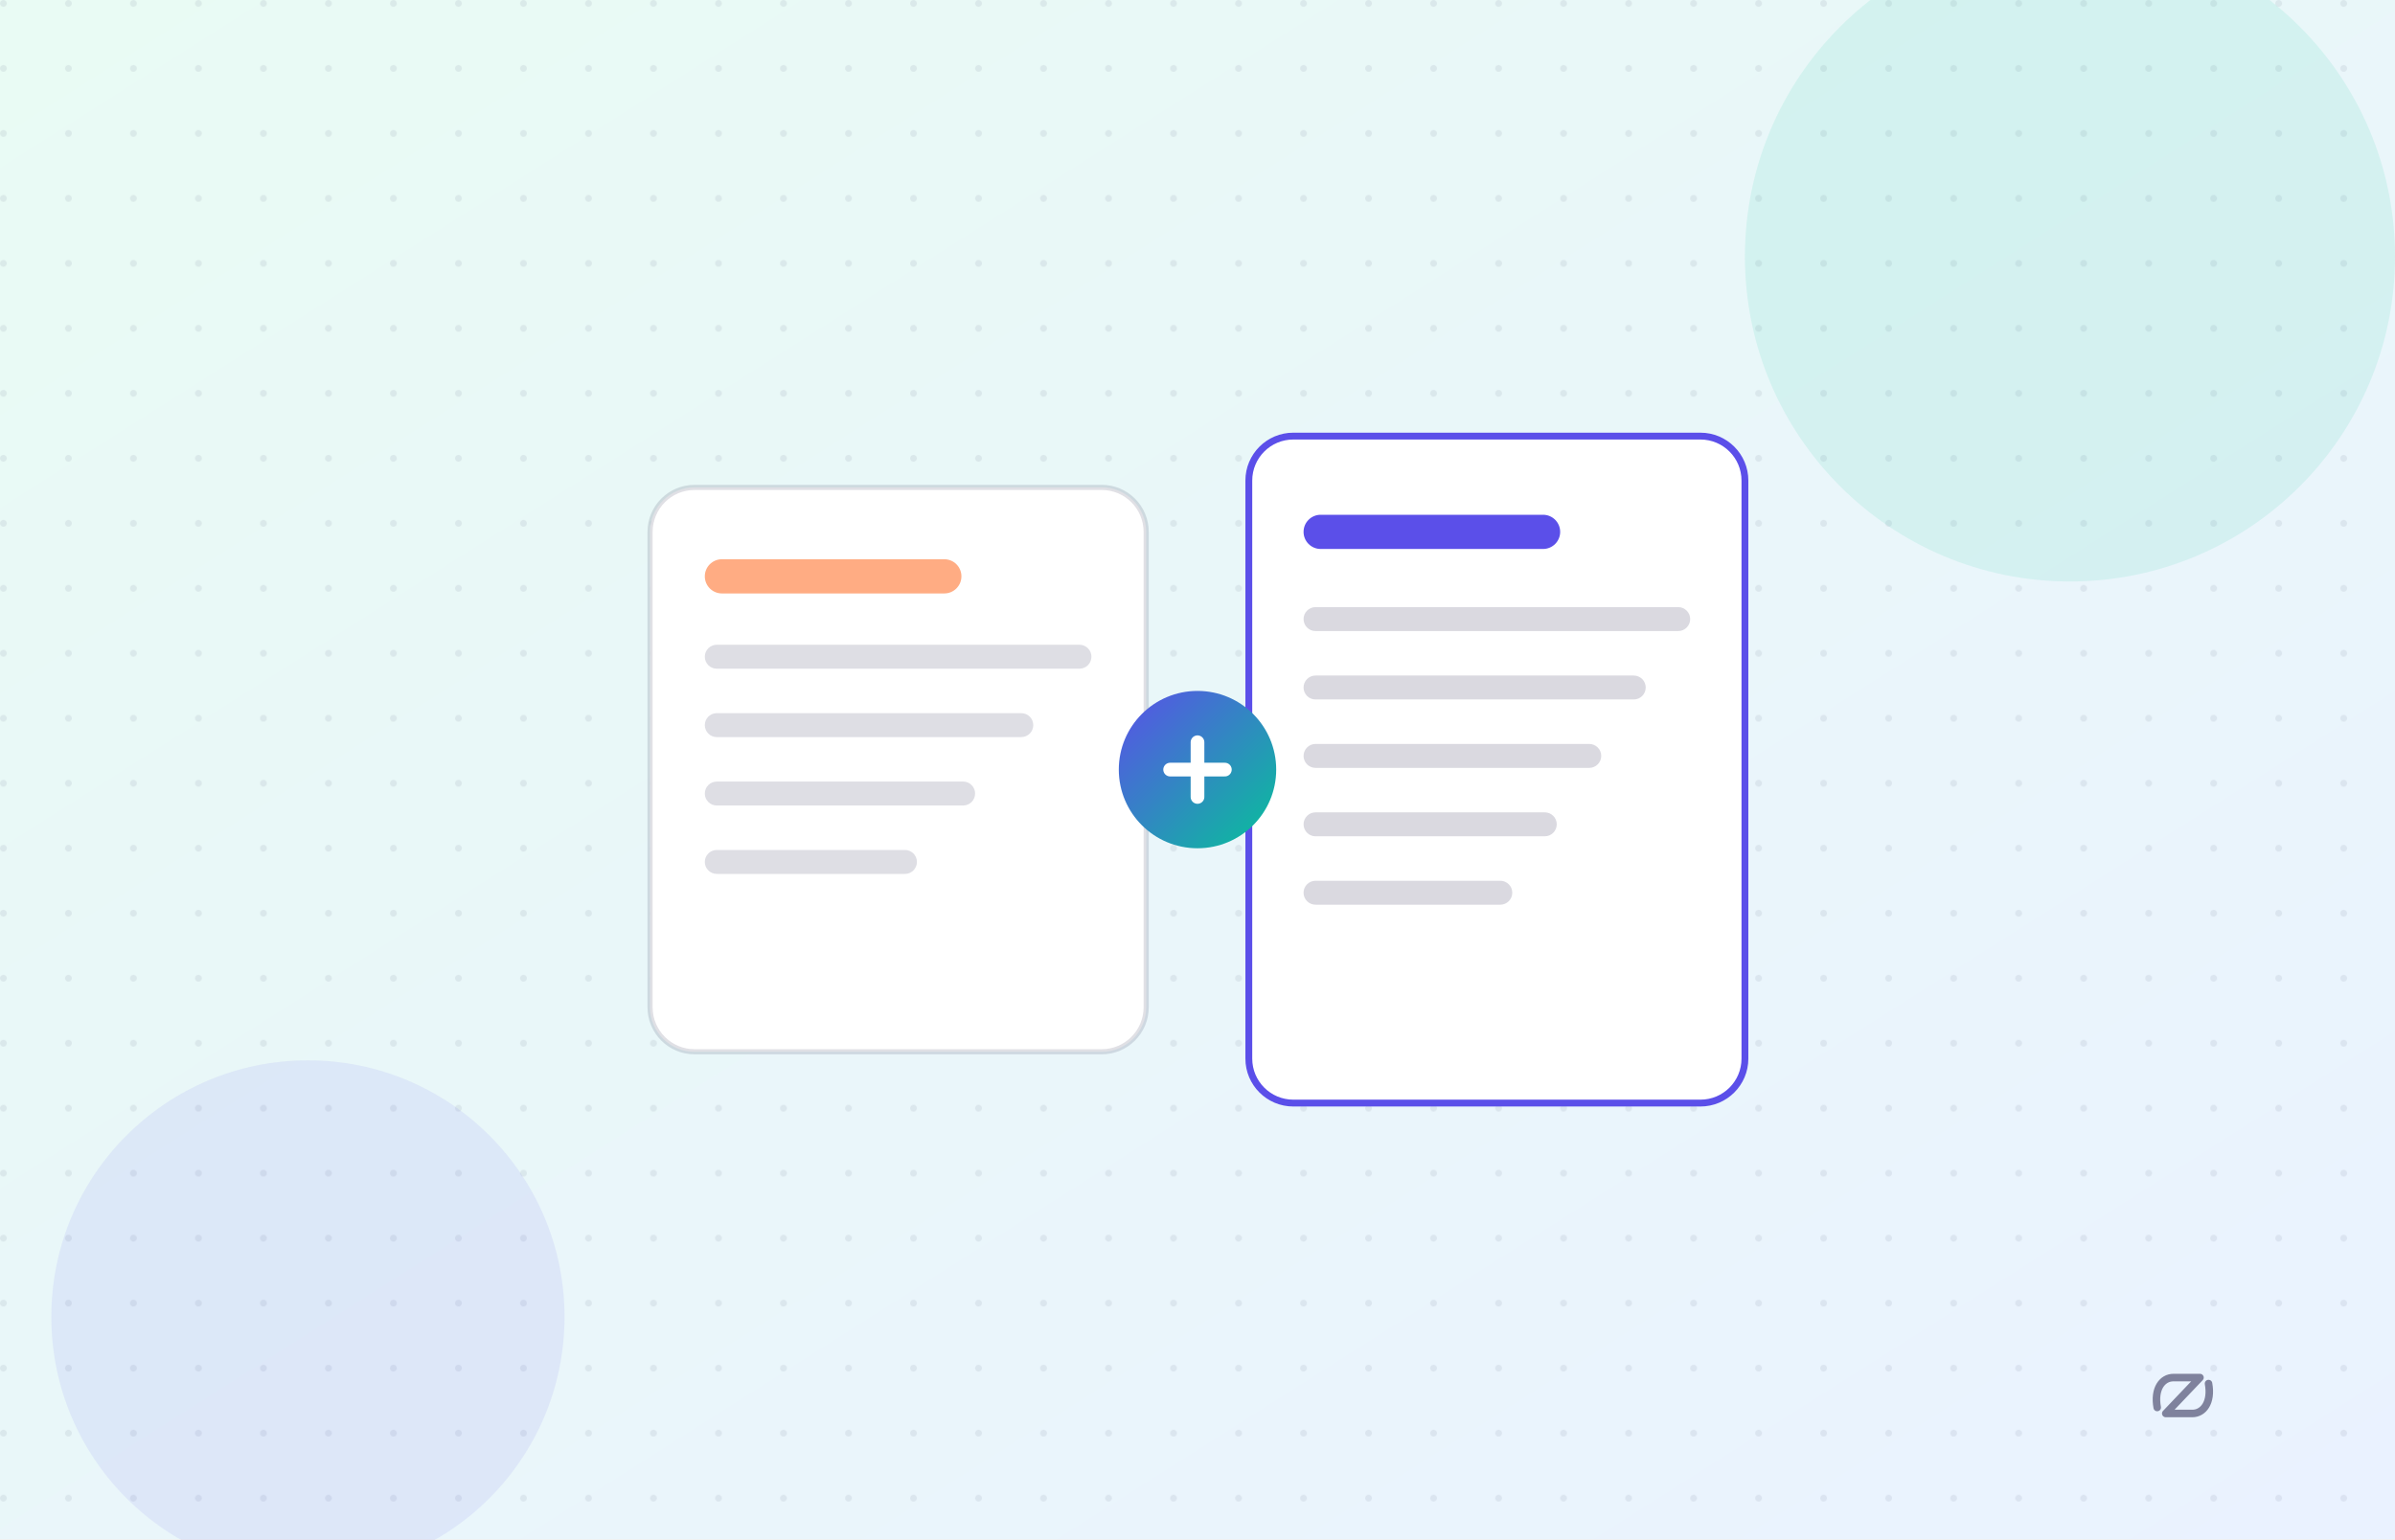
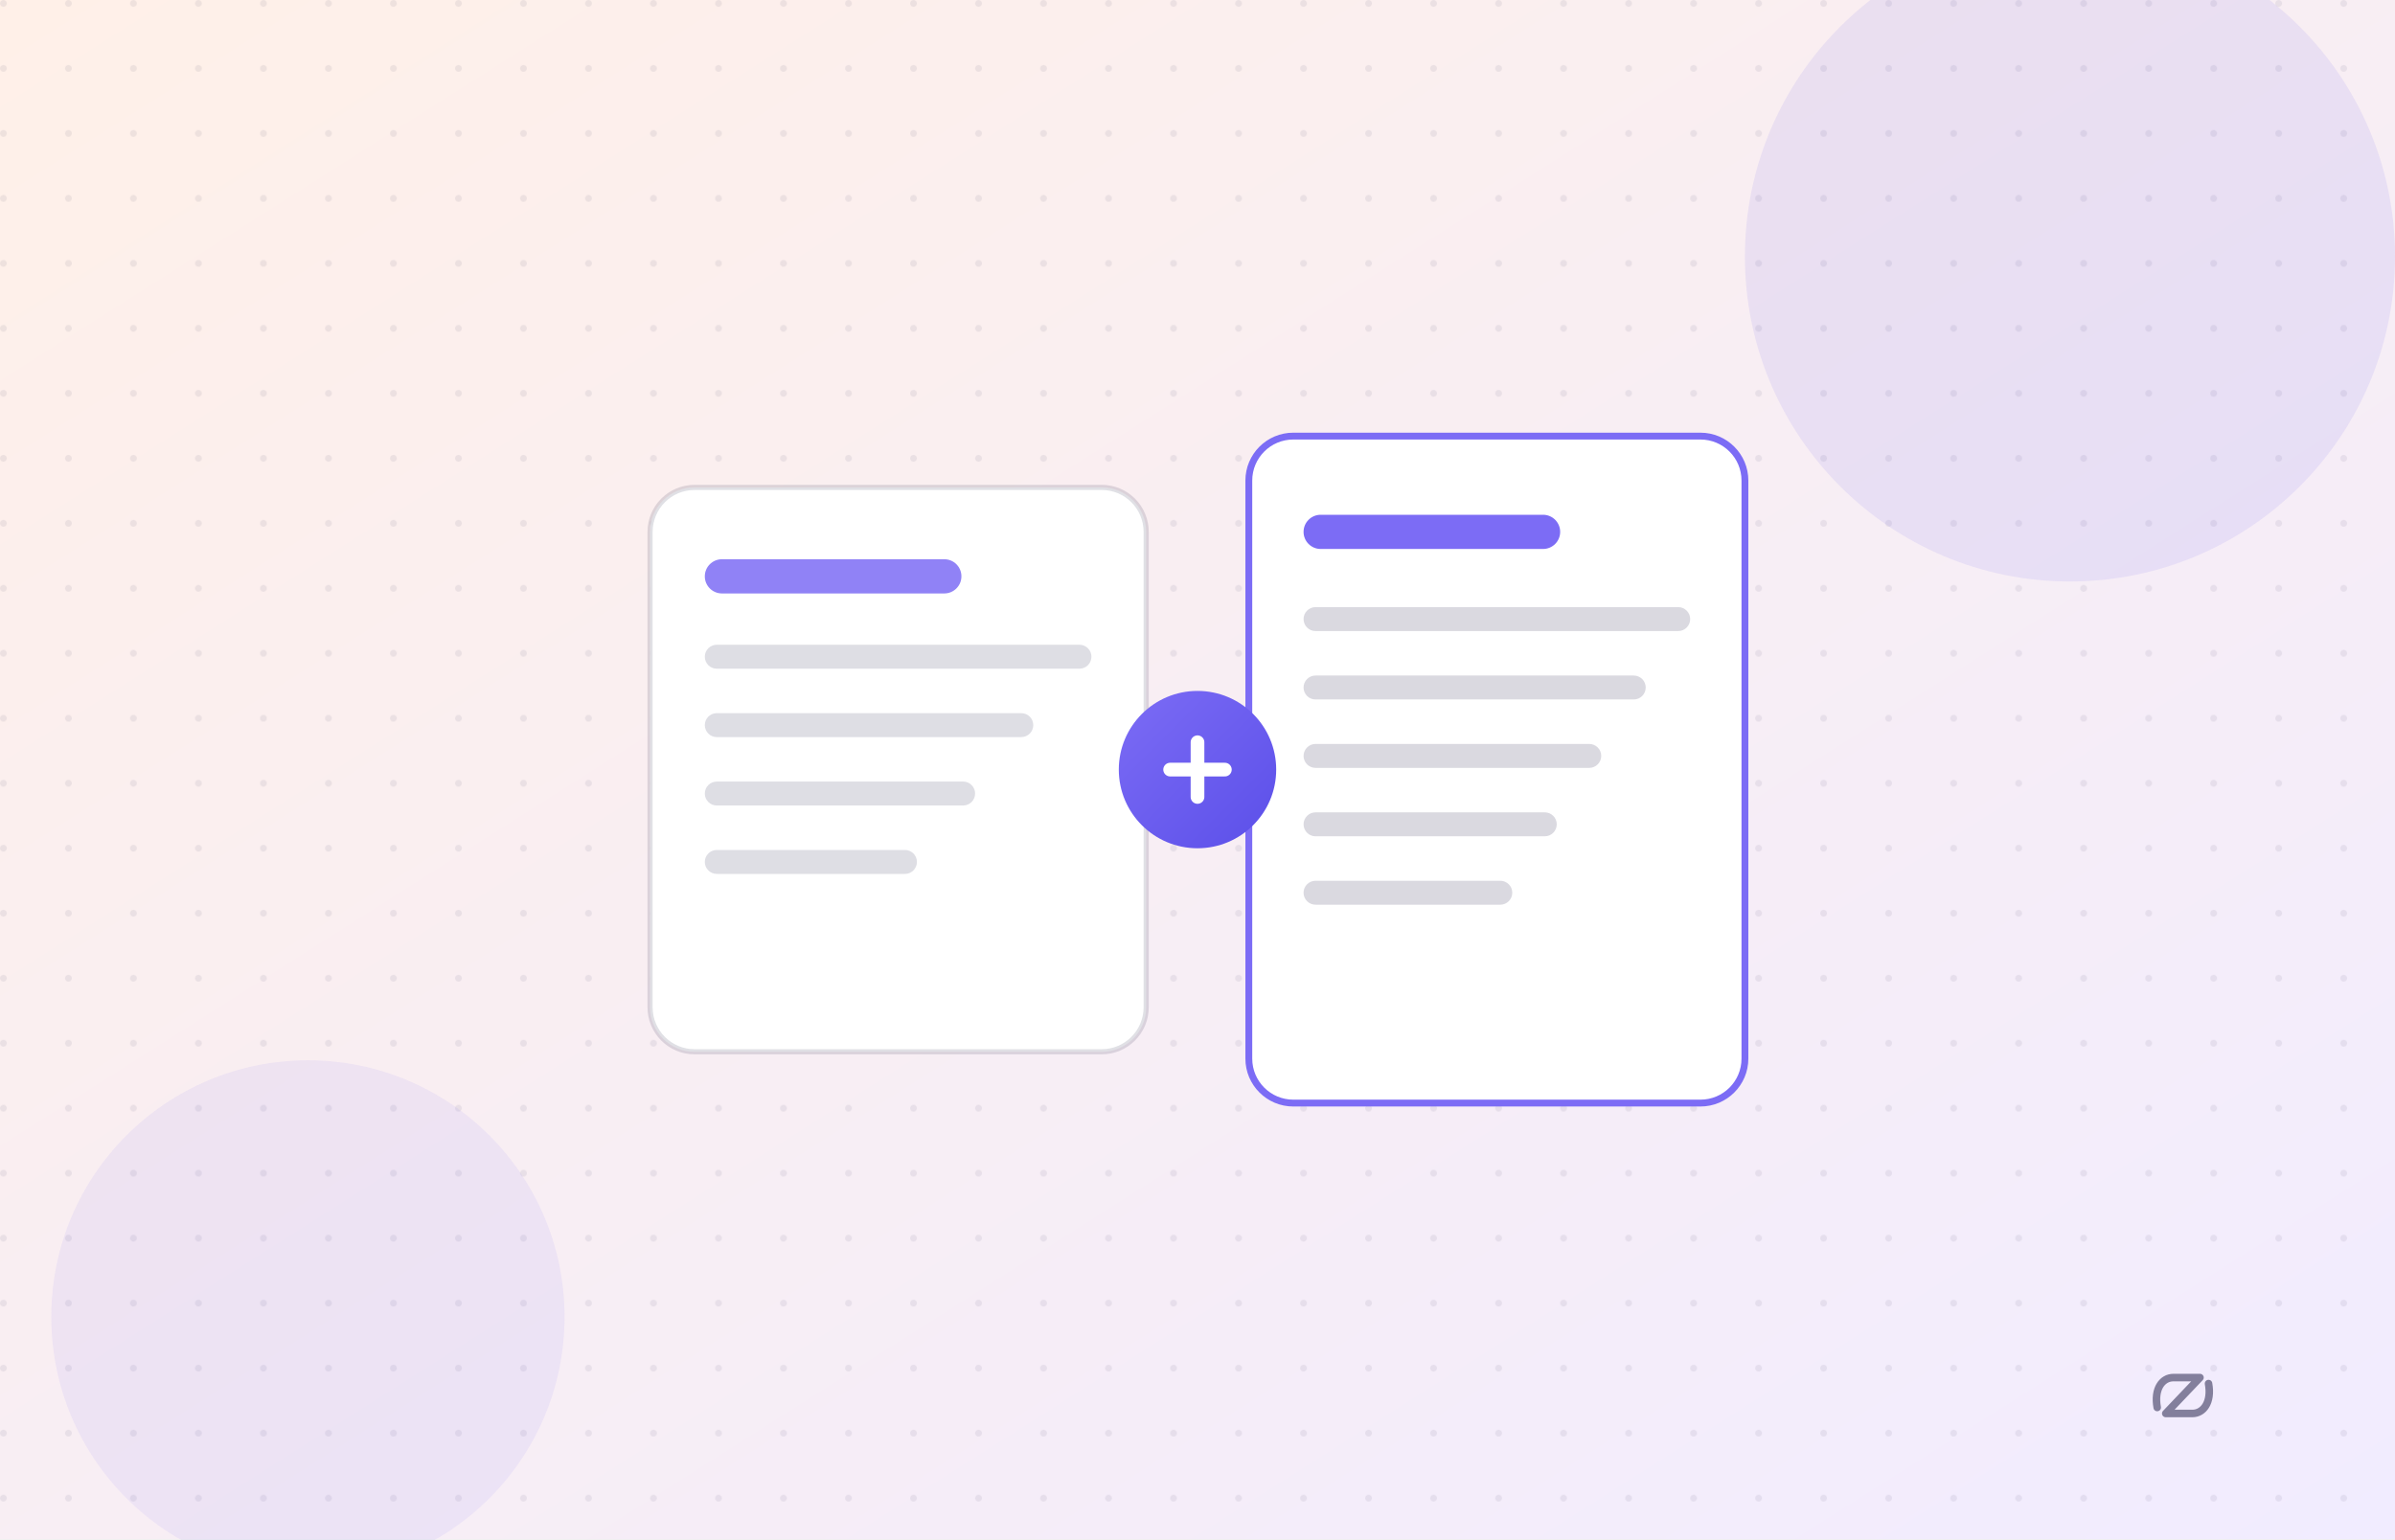
<svg xmlns="http://www.w3.org/2000/svg" viewBox="0 0 1400 900" width="1400" height="900" role="img">
  <defs>
    <linearGradient id="bg" x1="0" y1="0" x2="1" y2="1">
-       <stop offset="0" stop-color="#E9FBF4" />
-       <stop offset="1" stop-color="#EAF2FF" />
+       <stop offset="0" stop-color="#FFF0E8" />
+       <stop offset="1" stop-color="#F1ECFF" />
    </linearGradient>
    <linearGradient id="g1" x1="0" y1="0" x2="1" y2="1">
-       <stop offset="0" stop-color="#5B4FE9" />
-       <stop offset="1" stop-color="#06C299" />
+       <stop offset="0" stop-color="#7C6CF5" />
+       <stop offset="1" stop-color="#5B4FE9" />
    </linearGradient>
    <pattern id="dots" width="38" height="38" patternUnits="userSpaceOnUse">
      <circle cx="2" cy="2" r="2" fill="#14123B" opacity=".07" />
    </pattern>
  </defs>
  <rect width="1400" height="900" fill="url(#bg)" />
  <rect width="1400" height="900" fill="url(#dots)" />
-   <circle cx="1210" cy="150" r="190" fill="#06C299" opacity=".10" />
-   <circle cx="180" cy="770" r="150" fill="#5B4FE9" opacity=".09" />
+   <circle cx="1210" cy="150" r="190" fill="#5B4FE9" opacity=".10" />
+   <circle cx="180" cy="770" r="150" fill="#7C6CF5" opacity=".09" />
  <g transform="translate(350 215)">
    <rect x="30" y="70" width="290" height="330" rx="26" fill="#fff" stroke="rgba(20,18,59,0.13)" stroke-width="3" />
-     <rect x="62" y="112" width="150" height="20" rx="10" fill="#FF9E6D" opacity=".85" />
+     <rect x="62" y="112" width="150" height="20" rx="10" fill="#7C6CF5" opacity=".85" />
    <rect x="62" y="162" width="226" height="14" rx="7" fill="rgba(20,18,59,0.14)" />
    <rect x="62" y="202" width="192" height="14" rx="7" fill="rgba(20,18,59,0.14)" />
    <rect x="62" y="242" width="158" height="14" rx="7" fill="rgba(20,18,59,0.14)" />
    <rect x="62" y="282" width="124" height="14" rx="7" fill="rgba(20,18,59,0.14)" />
-     <rect x="380" y="40" width="290" height="390" rx="26" fill="#fff" stroke="#5B4FE9" stroke-width="4" />
-     <rect x="412" y="86" width="150" height="20" rx="10" fill="#5B4FE9" />
+     <rect x="380" y="40" width="290" height="390" rx="26" fill="#fff" stroke="#7C6CF5" stroke-width="4" />
+     <rect x="412" y="86" width="150" height="20" rx="10" fill="#7C6CF5" />
    <rect x="412" y="140" width="226" height="14" rx="7" fill="rgba(20,18,59,0.16)" />
    <rect x="412" y="180" width="200" height="14" rx="7" fill="rgba(20,18,59,0.16)" />
    <rect x="412" y="220" width="174" height="14" rx="7" fill="rgba(20,18,59,0.16)" />
    <rect x="412" y="260" width="148" height="14" rx="7" fill="rgba(20,18,59,0.16)" />
    <rect x="412" y="300" width="122" height="14" rx="7" fill="rgba(20,18,59,0.16)" />
    <circle cx="350" cy="235" r="46" fill="url(#g1)" />
    <path d="M334 235h32M350 219v32" stroke="#fff" stroke-width="8" stroke-linecap="round" />
  </g>
  <g transform="translate(1252 792)" opacity=".5">
    <path d="M9 31C7 20 12 13.5 18.5 13.5H34L14 34.5H29.5C36 34.5 41 28 39 17" fill="none" stroke="#14123B" stroke-width="4.4" stroke-linecap="round" stroke-linejoin="round" />
  </g>
</svg>
